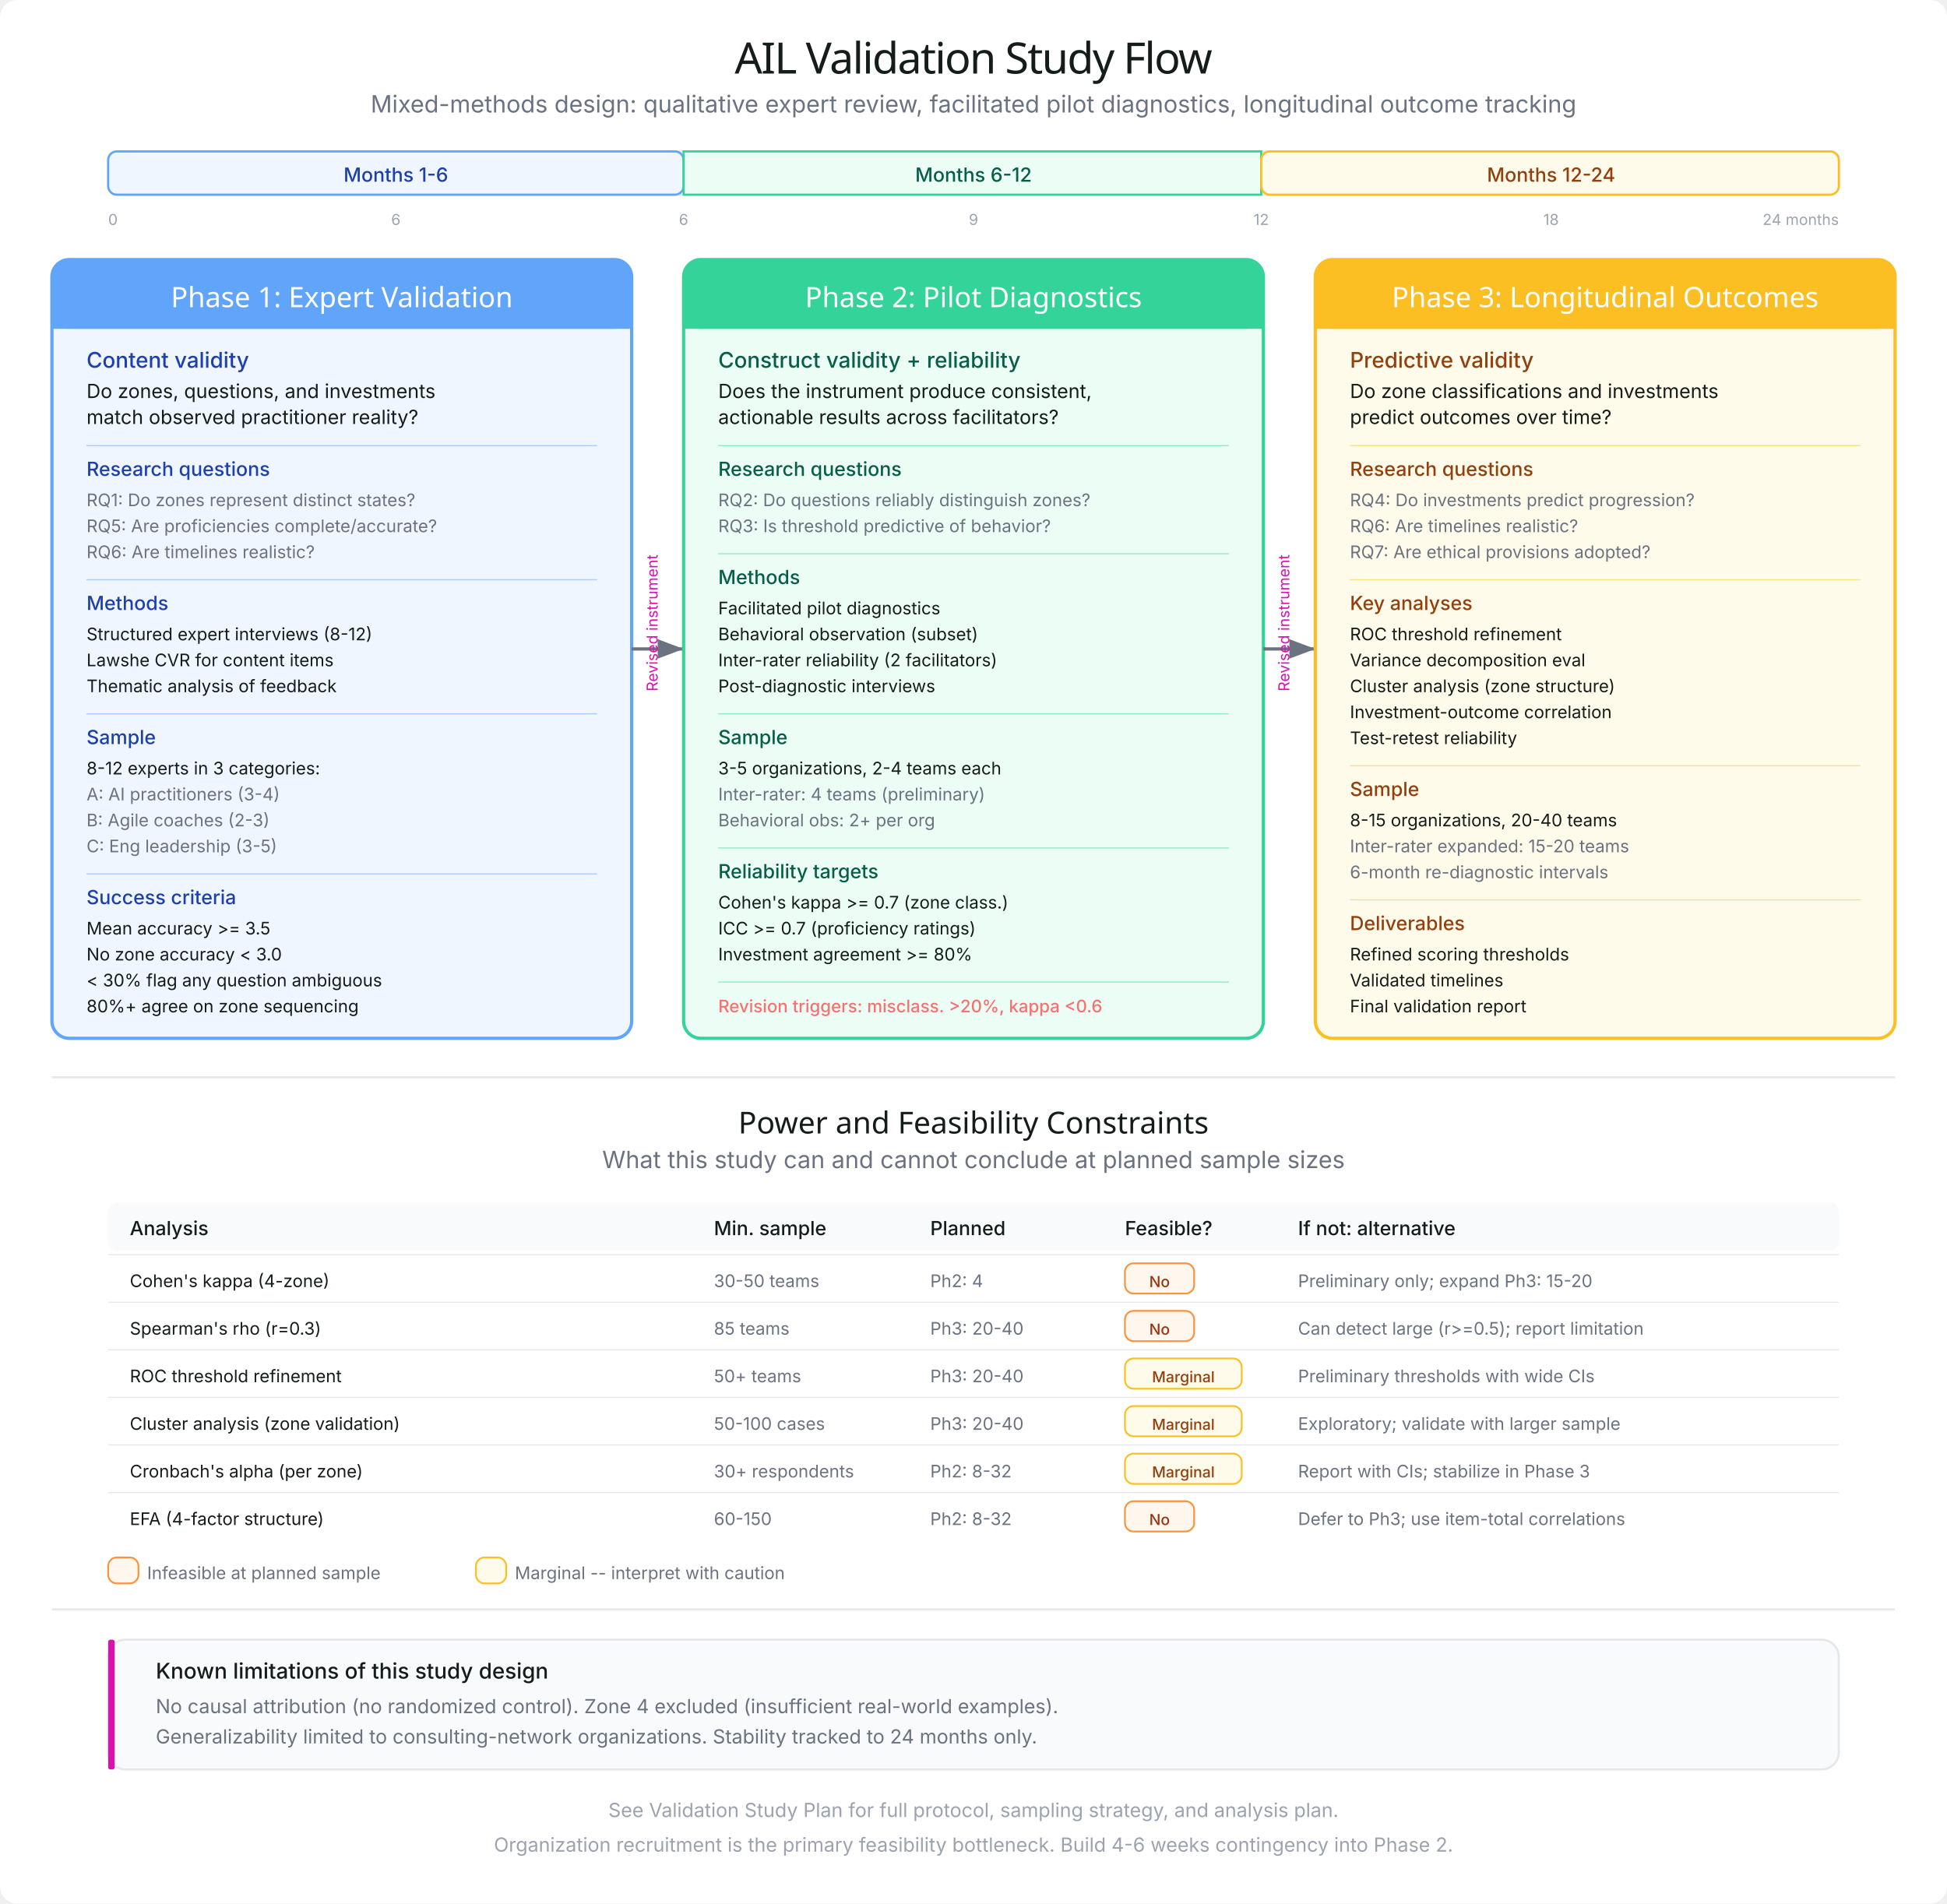
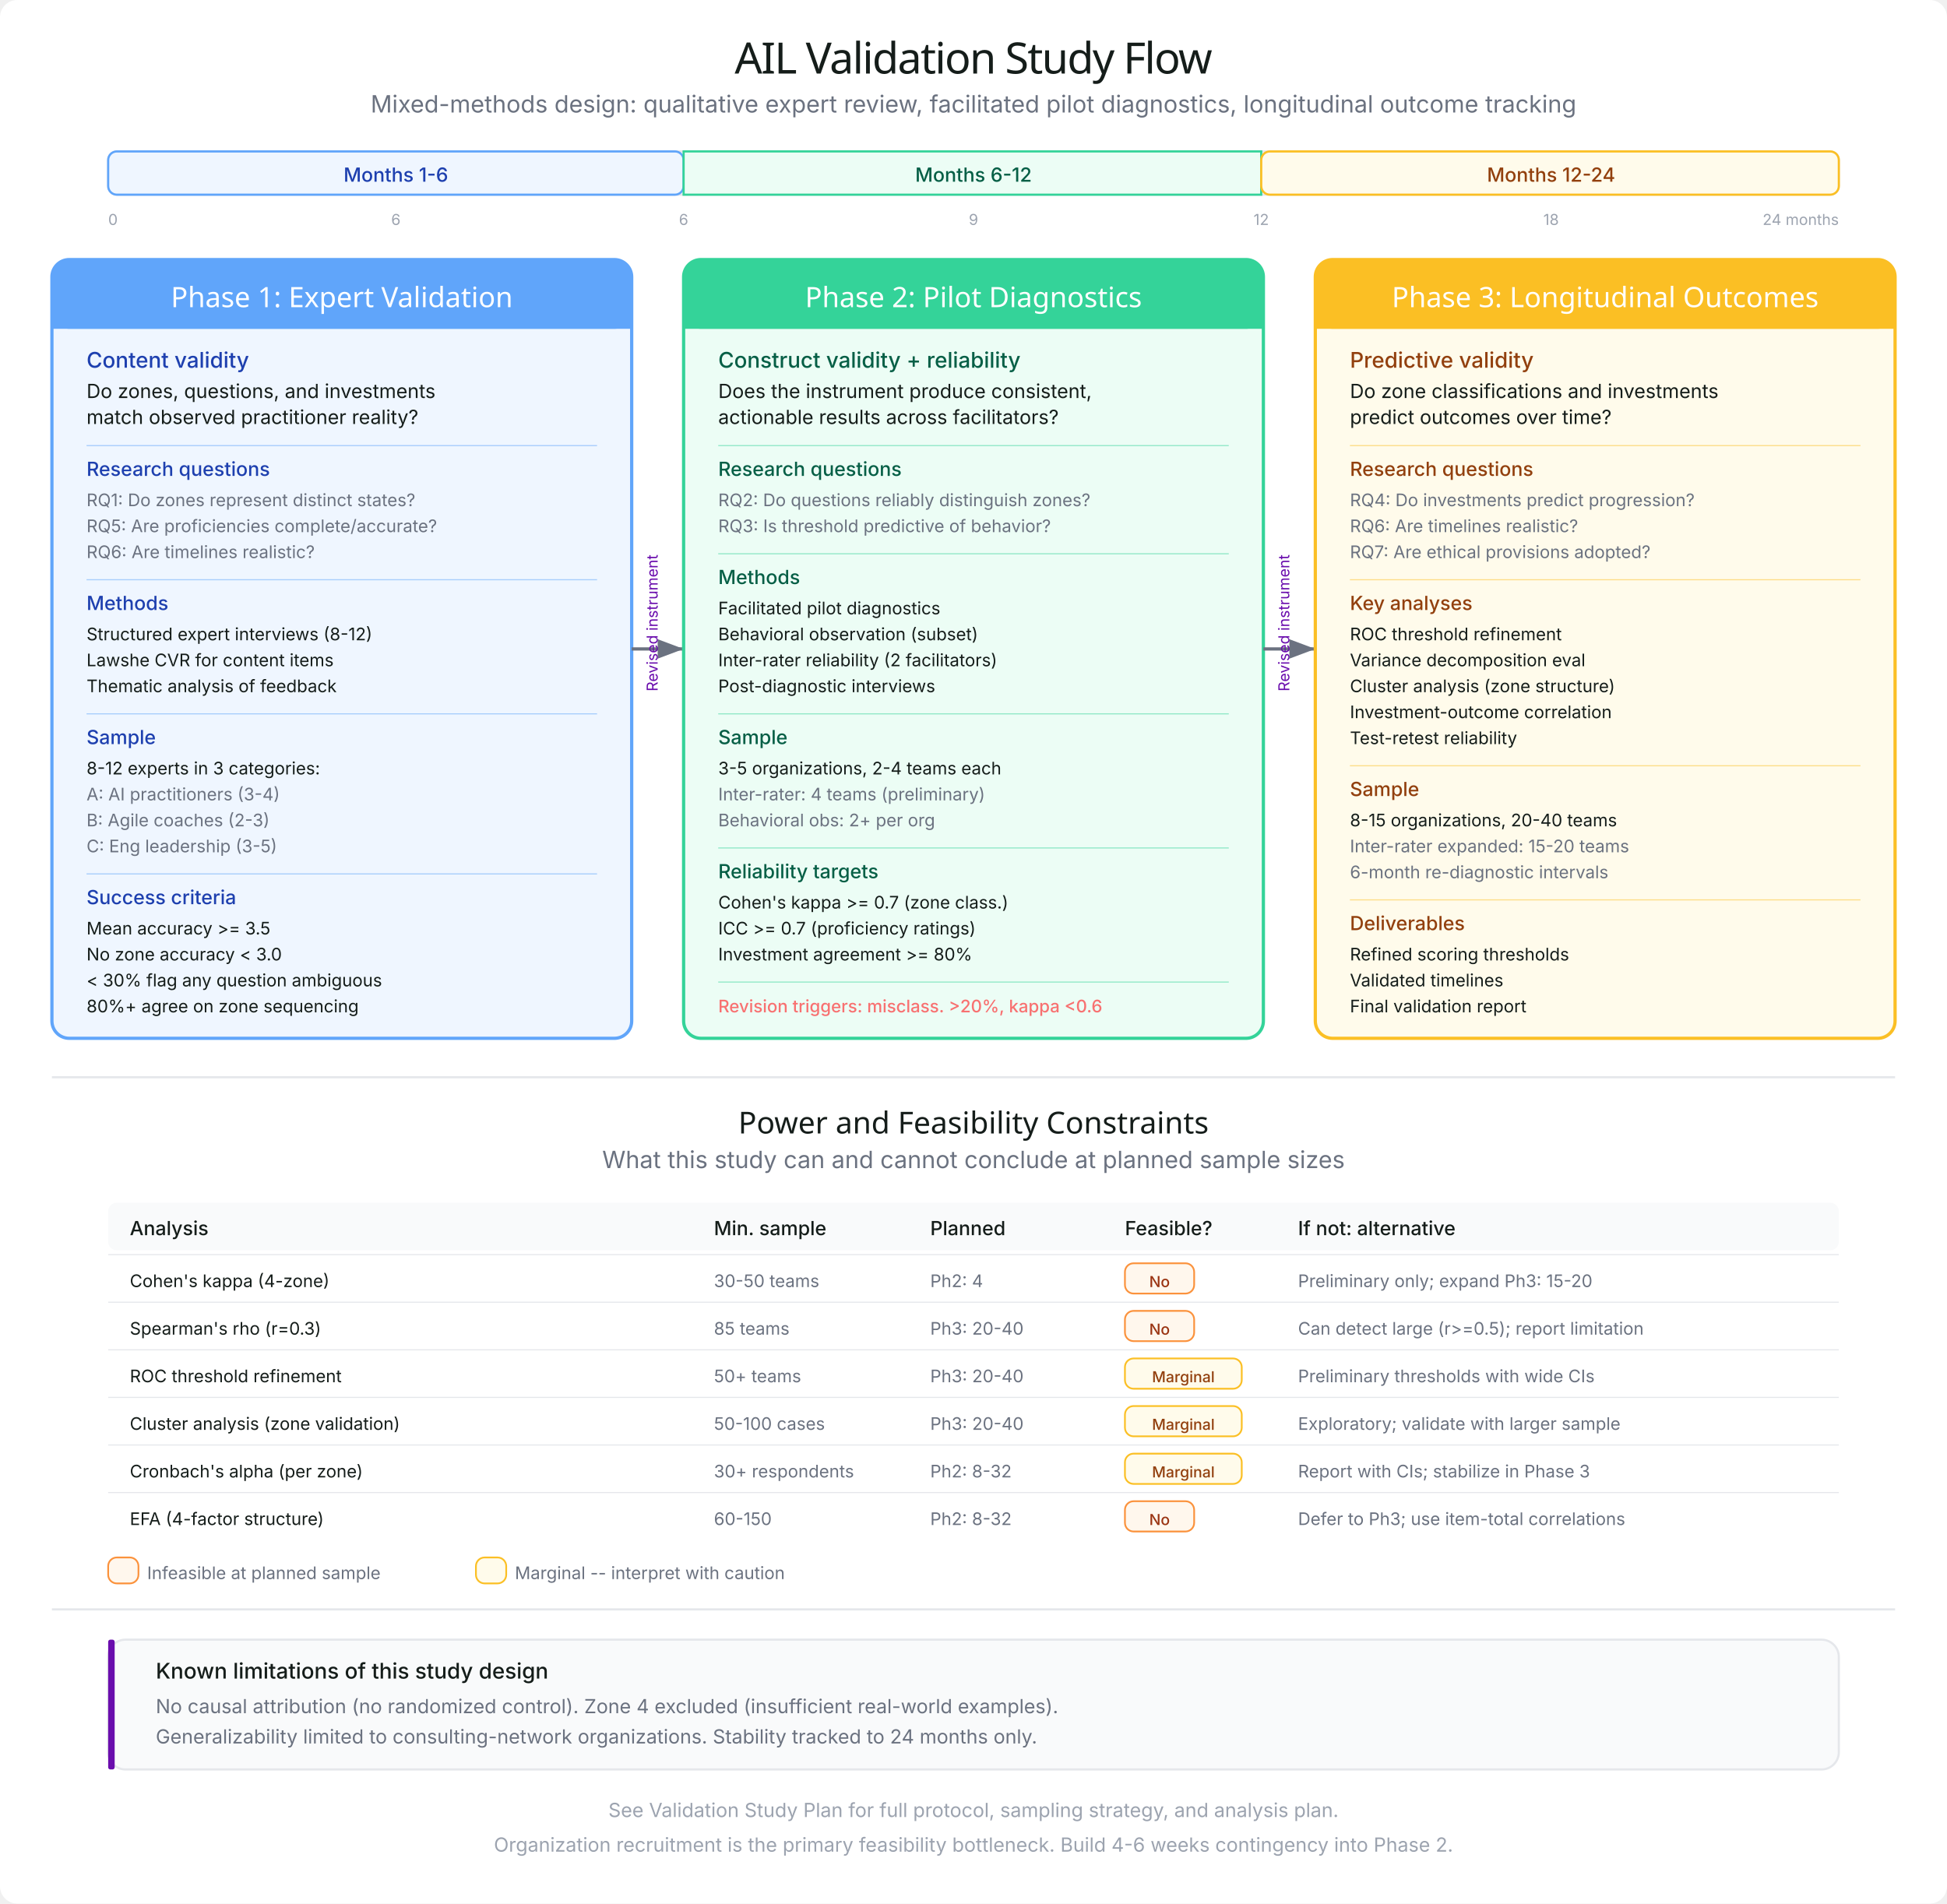
<svg xmlns="http://www.w3.org/2000/svg" viewBox="0 0 900 880" font-family="'Inter', sans-serif">
  <defs>
    <marker id="arrow" markerWidth="8" markerHeight="6" refX="8" refY="3" orient="auto">
      <polygon points="0 0, 8 3, 0 6" fill="#6B7280" />
    </marker>
    <marker id="arrow-accent" markerWidth="8" markerHeight="6" refX="8" refY="3" orient="auto">
-       <polygon points="0 0, 8 3, 0 6" fill="#D912AE" />
+       <polygon points="0 0, 8 3, 0 6" fill="#6A0DAD" />
    </marker>
  </defs>
  <rect width="900" height="880" fill="#fff" rx="8" />
  <text x="450" y="34" text-anchor="middle" font-family="'DM Sans', sans-serif" font-size="20" font-weight="400" fill="#151D1A" letter-spacing="-0.03em">AIL Validation Study Flow</text>
  <text x="450" y="52" text-anchor="middle" font-size="11" fill="#6B7280">Mixed-methods design: qualitative expert review, facilitated pilot diagnostics, longitudinal outcome tracking</text>
  <g transform="translate(50, 70)">
    <rect x="0" y="0" width="800" height="20" rx="4" fill="#F9FAFB" stroke="#E5E7EB" stroke-width="1" />
    <rect x="0" y="0" width="266" height="20" rx="4" fill="#EFF6FF" stroke="#60A5FA" stroke-width="1" />
    <rect x="266" y="0" width="267" height="20" rx="0" fill="#ECFDF5" stroke="#34D399" stroke-width="1" />
    <rect x="533" y="0" width="267" height="20" rx="4" fill="#FFFBEB" stroke="#FBBF24" stroke-width="1" />
    <text x="133" y="14" text-anchor="middle" font-size="9" font-weight="500" fill="#1E40AF">Months 1-6</text>
    <text x="400" y="14" text-anchor="middle" font-size="9" font-weight="500" fill="#065F46">Months 6-12</text>
    <text x="667" y="14" text-anchor="middle" font-size="9" font-weight="500" fill="#92400E">Months 12-24</text>
    <text x="0" y="34" font-size="7" fill="#9CA3AF">0</text>
    <text x="133" y="34" text-anchor="middle" font-size="7" fill="#9CA3AF">6</text>
    <text x="266" y="34" text-anchor="middle" font-size="7" fill="#9CA3AF">6</text>
    <text x="400" y="34" text-anchor="middle" font-size="7" fill="#9CA3AF">9</text>
    <text x="533" y="34" text-anchor="middle" font-size="7" fill="#9CA3AF">12</text>
    <text x="667" y="34" text-anchor="middle" font-size="7" fill="#9CA3AF">18</text>
    <text x="800" y="34" text-anchor="end" font-size="7" fill="#9CA3AF">24 months</text>
  </g>
  <g transform="translate(24, 120)">
    <rect width="268" height="360" rx="8" fill="#EFF6FF" stroke="#60A5FA" stroke-width="1.5" />
    <rect x="0" y="0" width="268" height="32" rx="8" fill="#60A5FA" />
    <rect x="0" y="16" width="268" height="16" fill="#60A5FA" />
    <text x="134" y="22" text-anchor="middle" font-family="'DM Sans', sans-serif" font-size="13" font-weight="500" fill="#fff">Phase 1: Expert Validation</text>
    <text x="16" y="50" font-size="10" font-weight="500" fill="#1E40AF">Content validity</text>
    <text x="16" y="64" font-size="9" fill="#151D1A">Do zones, questions, and investments</text>
    <text x="16" y="76" font-size="9" fill="#151D1A">match observed practitioner reality?</text>
    <line x1="16" y1="86" x2="252" y2="86" stroke="#60A5FA" stroke-width="0.5" opacity="0.5" />
    <text x="16" y="100" font-size="9" font-weight="500" fill="#1E40AF">Research questions</text>
    <text x="16" y="114" font-size="8" fill="#6B7280">RQ1: Do zones represent distinct states?</text>
    <text x="16" y="126" font-size="8" fill="#6B7280">RQ5: Are proficiencies complete/accurate?</text>
    <text x="16" y="138" font-size="8" fill="#6B7280">RQ6: Are timelines realistic?</text>
    <line x1="16" y1="148" x2="252" y2="148" stroke="#60A5FA" stroke-width="0.5" opacity="0.5" />
    <text x="16" y="162" font-size="9" font-weight="500" fill="#1E40AF">Methods</text>
    <text x="16" y="176" font-size="8" fill="#151D1A">Structured expert interviews (8-12)</text>
    <text x="16" y="188" font-size="8" fill="#151D1A">Lawshe CVR for content items</text>
    <text x="16" y="200" font-size="8" fill="#151D1A">Thematic analysis of feedback</text>
    <line x1="16" y1="210" x2="252" y2="210" stroke="#60A5FA" stroke-width="0.5" opacity="0.5" />
    <text x="16" y="224" font-size="9" font-weight="500" fill="#1E40AF">Sample</text>
    <text x="16" y="238" font-size="8" fill="#151D1A">8-12 experts in 3 categories:</text>
    <text x="16" y="250" font-size="8" fill="#6B7280">A: AI practitioners (3-4)</text>
    <text x="16" y="262" font-size="8" fill="#6B7280">B: Agile coaches (2-3)</text>
    <text x="16" y="274" font-size="8" fill="#6B7280">C: Eng leadership (3-5)</text>
    <line x1="16" y1="284" x2="252" y2="284" stroke="#60A5FA" stroke-width="0.5" opacity="0.5" />
    <text x="16" y="298" font-size="9" font-weight="500" fill="#1E40AF">Success criteria</text>
    <text x="16" y="312" font-size="8" fill="#151D1A">Mean accuracy &gt;= 3.5</text>
    <text x="16" y="324" font-size="8" fill="#151D1A">No zone accuracy &lt; 3.0</text>
    <text x="16" y="336" font-size="8" fill="#151D1A">&lt; 30% flag any question ambiguous</text>
    <text x="16" y="348" font-size="8" fill="#151D1A">80%+ agree on zone sequencing</text>
  </g>
  <line x1="292" y1="300" x2="316" y2="300" stroke="#6B7280" stroke-width="1.5" marker-end="url(#arrow)" />
-   <text x="304" y="288" text-anchor="middle" font-size="7" fill="#D912AE" transform="rotate(-90, 304, 288)">Revised instrument</text>
+   <text x="304" y="288" text-anchor="middle" font-size="7" fill="#6A0DAD" transform="rotate(-90, 304, 288)">Revised instrument</text>
  <g transform="translate(316, 120)">
    <rect width="268" height="360" rx="8" fill="#ECFDF5" stroke="#34D399" stroke-width="1.5" />
    <rect x="0" y="0" width="268" height="32" rx="8" fill="#34D399" />
    <rect x="0" y="16" width="268" height="16" fill="#34D399" />
    <text x="134" y="22" text-anchor="middle" font-family="'DM Sans', sans-serif" font-size="13" font-weight="500" fill="#fff">Phase 2: Pilot Diagnostics</text>
    <text x="16" y="50" font-size="10" font-weight="500" fill="#065F46">Construct validity + reliability</text>
    <text x="16" y="64" font-size="9" fill="#151D1A">Does the instrument produce consistent,</text>
    <text x="16" y="76" font-size="9" fill="#151D1A">actionable results across facilitators?</text>
    <line x1="16" y1="86" x2="252" y2="86" stroke="#34D399" stroke-width="0.5" opacity="0.5" />
    <text x="16" y="100" font-size="9" font-weight="500" fill="#065F46">Research questions</text>
    <text x="16" y="114" font-size="8" fill="#6B7280">RQ2: Do questions reliably distinguish zones?</text>
    <text x="16" y="126" font-size="8" fill="#6B7280">RQ3: Is threshold predictive of behavior?</text>
    <line x1="16" y1="136" x2="252" y2="136" stroke="#34D399" stroke-width="0.5" opacity="0.5" />
    <text x="16" y="150" font-size="9" font-weight="500" fill="#065F46">Methods</text>
    <text x="16" y="164" font-size="8" fill="#151D1A">Facilitated pilot diagnostics</text>
    <text x="16" y="176" font-size="8" fill="#151D1A">Behavioral observation (subset)</text>
    <text x="16" y="188" font-size="8" fill="#151D1A">Inter-rater reliability (2 facilitators)</text>
    <text x="16" y="200" font-size="8" fill="#151D1A">Post-diagnostic interviews</text>
    <line x1="16" y1="210" x2="252" y2="210" stroke="#34D399" stroke-width="0.5" opacity="0.5" />
    <text x="16" y="224" font-size="9" font-weight="500" fill="#065F46">Sample</text>
    <text x="16" y="238" font-size="8" fill="#151D1A">3-5 organizations, 2-4 teams each</text>
    <text x="16" y="250" font-size="8" fill="#6B7280">Inter-rater: 4 teams (preliminary)</text>
    <text x="16" y="262" font-size="8" fill="#6B7280">Behavioral obs: 2+ per org</text>
    <line x1="16" y1="272" x2="252" y2="272" stroke="#34D399" stroke-width="0.5" opacity="0.5" />
    <text x="16" y="286" font-size="9" font-weight="500" fill="#065F46">Reliability targets</text>
    <text x="16" y="300" font-size="8" fill="#151D1A">Cohen's kappa &gt;= 0.7 (zone class.)</text>
    <text x="16" y="312" font-size="8" fill="#151D1A">ICC &gt;= 0.7 (proficiency ratings)</text>
    <text x="16" y="324" font-size="8" fill="#151D1A">Investment agreement &gt;= 80%</text>
    <line x1="16" y1="334" x2="252" y2="334" stroke="#34D399" stroke-width="0.5" opacity="0.5" />
    <text x="16" y="348" font-size="8" fill="#F87171" font-weight="500">Revision triggers: misclass. &gt;20%, kappa &lt;0.6</text>
  </g>
  <line x1="584" y1="300" x2="608" y2="300" stroke="#6B7280" stroke-width="1.5" marker-end="url(#arrow)" />
-   <text x="596" y="288" text-anchor="middle" font-size="7" fill="#D912AE" transform="rotate(-90, 596, 288)">Revised instrument</text>
+   <text x="596" y="288" text-anchor="middle" font-size="7" fill="#6A0DAD" transform="rotate(-90, 596, 288)">Revised instrument</text>
  <g transform="translate(608, 120)">
    <rect width="268" height="360" rx="8" fill="#FFFBEB" stroke="#FBBF24" stroke-width="1.5" />
    <rect x="0" y="0" width="268" height="32" rx="8" fill="#FBBF24" />
    <rect x="0" y="16" width="268" height="16" fill="#FBBF24" />
    <text x="134" y="22" text-anchor="middle" font-family="'DM Sans', sans-serif" font-size="13" font-weight="500" fill="#fff">Phase 3: Longitudinal Outcomes</text>
    <text x="16" y="50" font-size="10" font-weight="500" fill="#92400E">Predictive validity</text>
    <text x="16" y="64" font-size="9" fill="#151D1A">Do zone classifications and investments</text>
    <text x="16" y="76" font-size="9" fill="#151D1A">predict outcomes over time?</text>
    <line x1="16" y1="86" x2="252" y2="86" stroke="#FBBF24" stroke-width="0.5" opacity="0.5" />
    <text x="16" y="100" font-size="9" font-weight="500" fill="#92400E">Research questions</text>
    <text x="16" y="114" font-size="8" fill="#6B7280">RQ4: Do investments predict progression?</text>
    <text x="16" y="126" font-size="8" fill="#6B7280">RQ6: Are timelines realistic?</text>
    <text x="16" y="138" font-size="8" fill="#6B7280">RQ7: Are ethical provisions adopted?</text>
    <line x1="16" y1="148" x2="252" y2="148" stroke="#FBBF24" stroke-width="0.5" opacity="0.5" />
    <text x="16" y="162" font-size="9" font-weight="500" fill="#92400E">Key analyses</text>
    <text x="16" y="176" font-size="8" fill="#151D1A">ROC threshold refinement</text>
    <text x="16" y="188" font-size="8" fill="#151D1A">Variance decomposition eval</text>
    <text x="16" y="200" font-size="8" fill="#151D1A">Cluster analysis (zone structure)</text>
    <text x="16" y="212" font-size="8" fill="#151D1A">Investment-outcome correlation</text>
    <text x="16" y="224" font-size="8" fill="#151D1A">Test-retest reliability</text>
    <line x1="16" y1="234" x2="252" y2="234" stroke="#FBBF24" stroke-width="0.5" opacity="0.5" />
    <text x="16" y="248" font-size="9" font-weight="500" fill="#92400E">Sample</text>
    <text x="16" y="262" font-size="8" fill="#151D1A">8-15 organizations, 20-40 teams</text>
    <text x="16" y="274" font-size="8" fill="#6B7280">Inter-rater expanded: 15-20 teams</text>
    <text x="16" y="286" font-size="8" fill="#6B7280">6-month re-diagnostic intervals</text>
    <line x1="16" y1="296" x2="252" y2="296" stroke="#FBBF24" stroke-width="0.5" opacity="0.5" />
    <text x="16" y="310" font-size="9" font-weight="500" fill="#92400E">Deliverables</text>
    <text x="16" y="324" font-size="8" fill="#151D1A">Refined scoring thresholds</text>
    <text x="16" y="336" font-size="8" fill="#151D1A">Validated timelines</text>
    <text x="16" y="348" font-size="8" fill="#151D1A">Final validation report</text>
  </g>
  <line x1="24" y1="498" x2="876" y2="498" stroke="#E5E7EB" stroke-width="1" />
  <text x="450" y="524" text-anchor="middle" font-family="'DM Sans', sans-serif" font-size="14" font-weight="500" fill="#151D1A">Power and Feasibility Constraints</text>
  <text x="450" y="540" text-anchor="middle" font-size="11" fill="#6B7280">What this study can and cannot conclude at planned sample sizes</text>
  <g transform="translate(50, 556)">
    <rect x="0" y="0" width="800" height="22" rx="4" fill="#F9FAFB" />
    <text x="10" y="15" font-size="9" font-weight="500" fill="#151D1A">Analysis</text>
    <text x="280" y="15" font-size="9" font-weight="500" fill="#151D1A">Min. sample</text>
    <text x="380" y="15" font-size="9" font-weight="500" fill="#151D1A">Planned</text>
    <text x="470" y="15" font-size="9" font-weight="500" fill="#151D1A">Feasible?</text>
    <text x="550" y="15" font-size="9" font-weight="500" fill="#151D1A">If not: alternative</text>
    <line x1="0" y1="24" x2="800" y2="24" stroke="#E5E7EB" stroke-width="0.5" />
    <text x="10" y="39" font-size="8" fill="#151D1A">Cohen's kappa (4-zone)</text>
    <text x="280" y="39" font-size="8" fill="#6B7280">30-50 teams</text>
    <text x="380" y="39" font-size="8" fill="#6B7280">Ph2: 4</text>
    <rect x="470" y="28" width="32" height="14" rx="4" fill="#FFF7ED" stroke="#FB923C" stroke-width="0.8" />
    <text x="486" y="39" text-anchor="middle" font-size="7" font-weight="500" fill="#9A3412">No</text>
    <text x="550" y="39" font-size="8" fill="#6B7280">Preliminary only; expand Ph3: 15-20</text>
    <line x1="0" y1="46" x2="800" y2="46" stroke="#E5E7EB" stroke-width="0.5" />
    <text x="10" y="61" font-size="8" fill="#151D1A">Spearman's rho (r=0.3)</text>
    <text x="280" y="61" font-size="8" fill="#6B7280">85 teams</text>
    <text x="380" y="61" font-size="8" fill="#6B7280">Ph3: 20-40</text>
    <rect x="470" y="50" width="32" height="14" rx="4" fill="#FFF7ED" stroke="#FB923C" stroke-width="0.8" />
    <text x="486" y="61" text-anchor="middle" font-size="7" font-weight="500" fill="#9A3412">No</text>
    <text x="550" y="61" font-size="8" fill="#6B7280">Can detect large (r&gt;=0.5); report limitation</text>
    <line x1="0" y1="68" x2="800" y2="68" stroke="#E5E7EB" stroke-width="0.5" />
    <text x="10" y="83" font-size="8" fill="#151D1A">ROC threshold refinement</text>
    <text x="280" y="83" font-size="8" fill="#6B7280">50+ teams</text>
    <text x="380" y="83" font-size="8" fill="#6B7280">Ph3: 20-40</text>
    <rect x="470" y="72" width="54" height="14" rx="4" fill="#FFFBEB" stroke="#FBBF24" stroke-width="0.8" />
    <text x="497" y="83" text-anchor="middle" font-size="7" font-weight="500" fill="#92400E">Marginal</text>
    <text x="550" y="83" font-size="8" fill="#6B7280">Preliminary thresholds with wide CIs</text>
    <line x1="0" y1="90" x2="800" y2="90" stroke="#E5E7EB" stroke-width="0.5" />
    <text x="10" y="105" font-size="8" fill="#151D1A">Cluster analysis (zone validation)</text>
    <text x="280" y="105" font-size="8" fill="#6B7280">50-100 cases</text>
    <text x="380" y="105" font-size="8" fill="#6B7280">Ph3: 20-40</text>
    <rect x="470" y="94" width="54" height="14" rx="4" fill="#FFFBEB" stroke="#FBBF24" stroke-width="0.8" />
    <text x="497" y="105" text-anchor="middle" font-size="7" font-weight="500" fill="#92400E">Marginal</text>
    <text x="550" y="105" font-size="8" fill="#6B7280">Exploratory; validate with larger sample</text>
    <line x1="0" y1="112" x2="800" y2="112" stroke="#E5E7EB" stroke-width="0.5" />
    <text x="10" y="127" font-size="8" fill="#151D1A">Cronbach's alpha (per zone)</text>
    <text x="280" y="127" font-size="8" fill="#6B7280">30+ respondents</text>
    <text x="380" y="127" font-size="8" fill="#6B7280">Ph2: 8-32</text>
    <rect x="470" y="116" width="54" height="14" rx="4" fill="#FFFBEB" stroke="#FBBF24" stroke-width="0.8" />
    <text x="497" y="127" text-anchor="middle" font-size="7" font-weight="500" fill="#92400E">Marginal</text>
    <text x="550" y="127" font-size="8" fill="#6B7280">Report with CIs; stabilize in Phase 3</text>
    <line x1="0" y1="134" x2="800" y2="134" stroke="#E5E7EB" stroke-width="0.5" />
    <text x="10" y="149" font-size="8" fill="#151D1A">EFA (4-factor structure)</text>
    <text x="280" y="149" font-size="8" fill="#6B7280">60-150</text>
    <text x="380" y="149" font-size="8" fill="#6B7280">Ph2: 8-32</text>
    <rect x="470" y="138" width="32" height="14" rx="4" fill="#FFF7ED" stroke="#FB923C" stroke-width="0.8" />
    <text x="486" y="149" text-anchor="middle" font-size="7" font-weight="500" fill="#9A3412">No</text>
    <text x="550" y="149" font-size="8" fill="#6B7280">Defer to Ph3; use item-total correlations</text>
  </g>
  <g transform="translate(50, 720)">
    <rect x="0" y="0" width="14" height="12" rx="4" fill="#FFF7ED" stroke="#FB923C" stroke-width="0.8" />
    <text x="18" y="10" font-size="8" fill="#6B7280">Infeasible at planned sample</text>
    <rect x="170" y="0" width="14" height="12" rx="4" fill="#FFFBEB" stroke="#FBBF24" stroke-width="0.8" />
    <text x="188" y="10" font-size="8" fill="#6B7280">Marginal -- interpret with caution</text>
  </g>
  <line x1="24" y1="744" x2="876" y2="744" stroke="#E5E7EB" stroke-width="1" />
  <rect x="50" y="758" width="800" height="60" rx="8" fill="#F9FAFB" stroke="#E5E7EB" stroke-width="1" />
-   <rect x="50" y="758" width="3" height="60" rx="1" fill="#D912AE" />
+   <rect x="50" y="758" width="3" height="60" rx="1" fill="#6A0DAD" />
  <text x="72" y="776" font-size="10" font-weight="500" fill="#151D1A">Known limitations of this study design</text>
  <text x="72" y="792" font-size="9" fill="#6B7280">No causal attribution (no randomized control). Zone 4 excluded (insufficient real-world examples).</text>
  <text x="72" y="806" font-size="9" fill="#6B7280">Generalizability limited to consulting-network organizations. Stability tracked to 24 months only.</text>
  <text x="450" y="840" text-anchor="middle" font-size="9" fill="#9CA3AF">See Validation Study Plan for full protocol, sampling strategy, and analysis plan.</text>
  <text x="450" y="856" text-anchor="middle" font-size="9" fill="#9CA3AF">Organization recruitment is the primary feasibility bottleneck. Build 4-6 weeks contingency into Phase 2.</text>
</svg>
